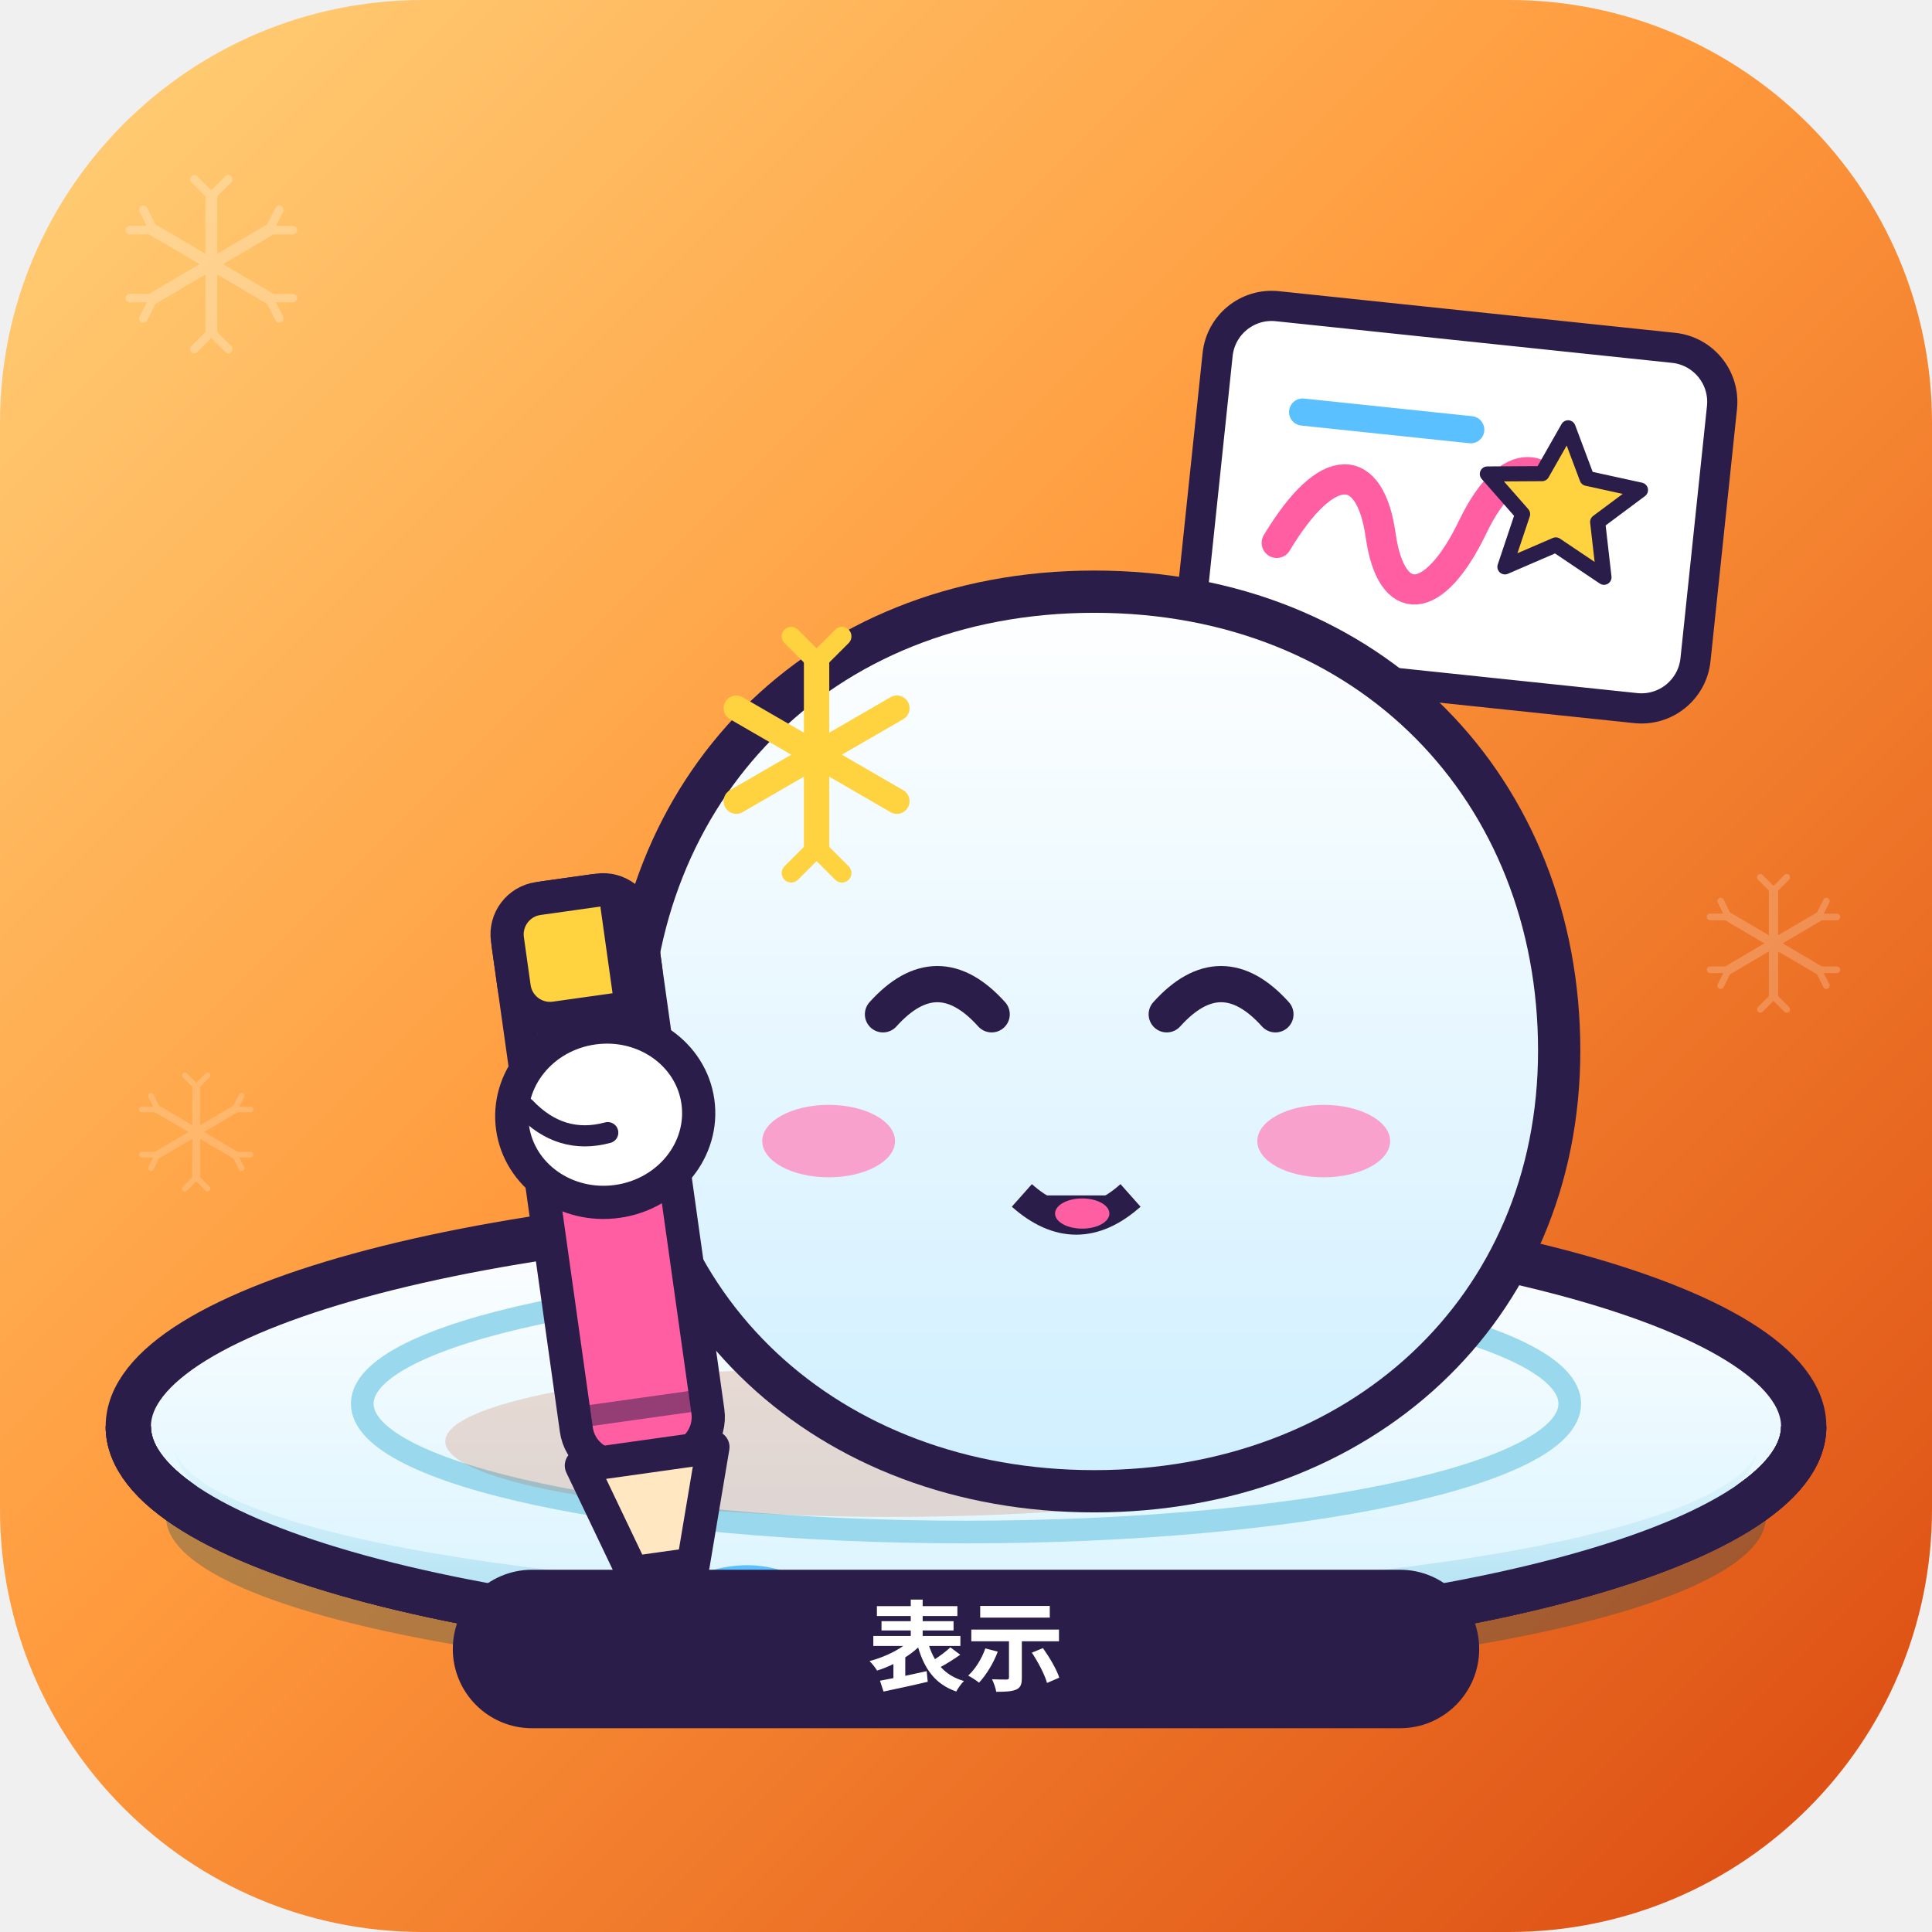
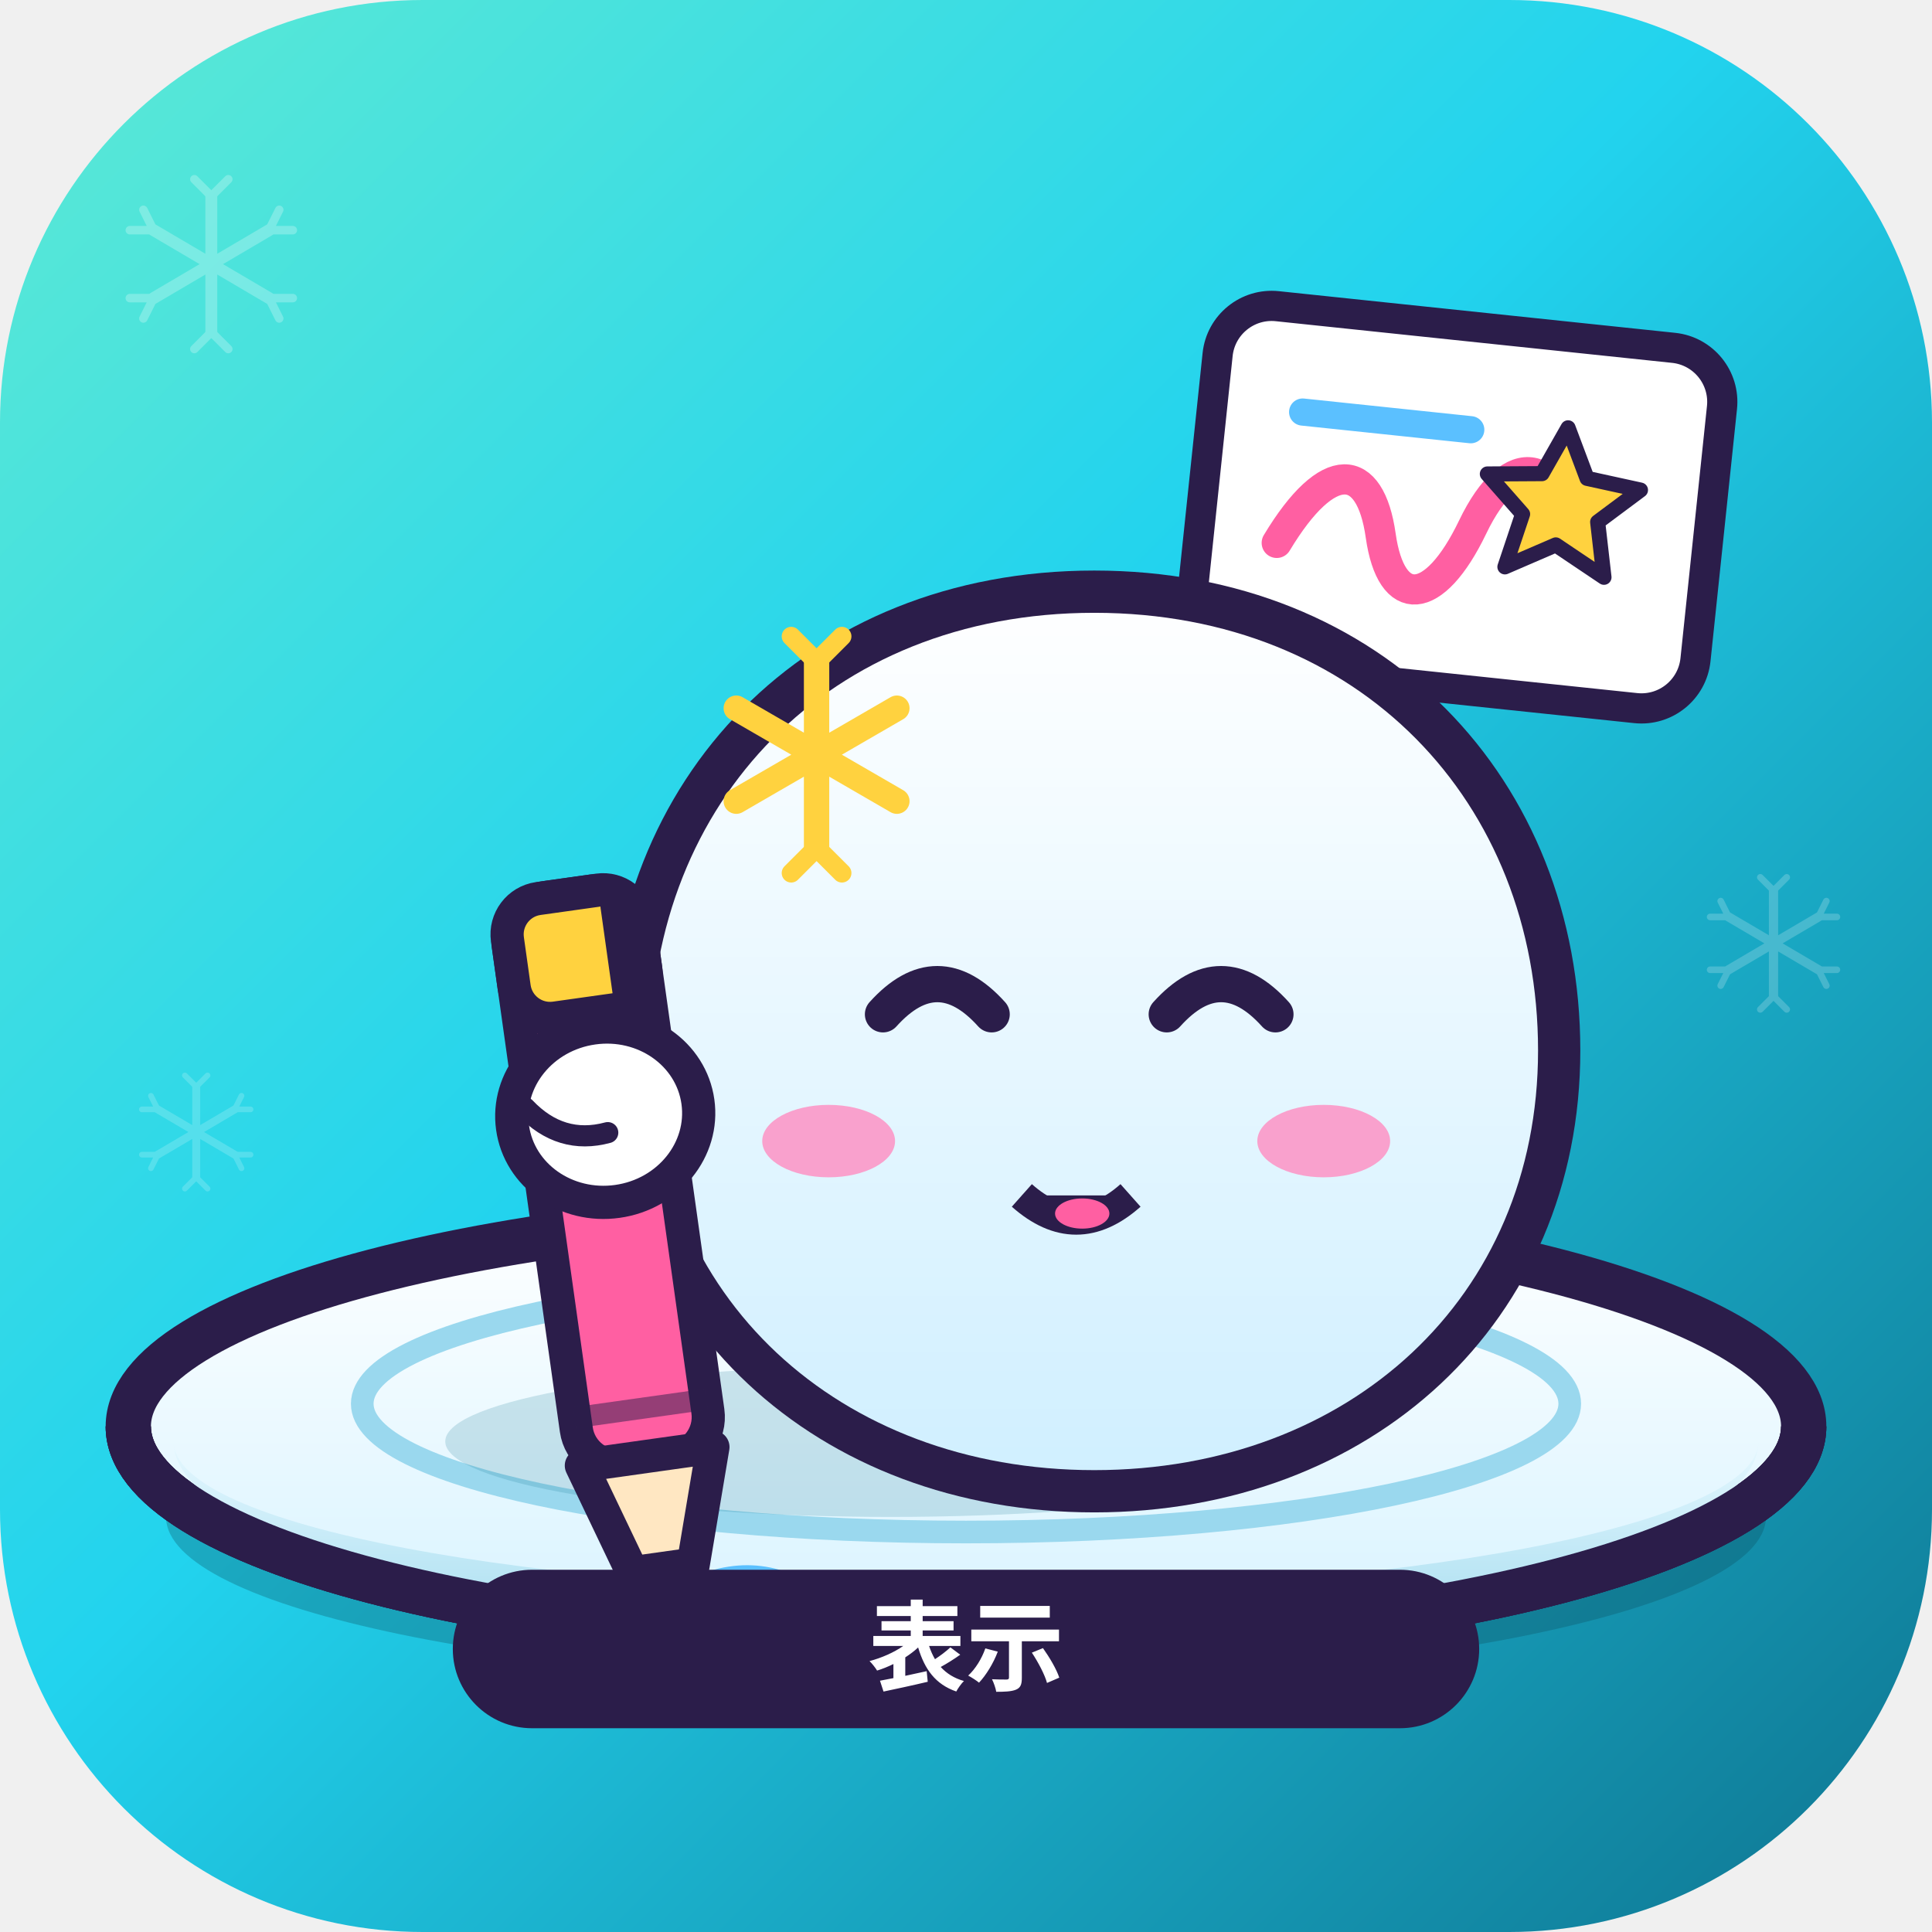
<svg xmlns="http://www.w3.org/2000/svg" viewBox="0 0 512 512">
  <defs>
    <linearGradient id="face" x1="0" y1="0" x2="0" y2="1">
      <stop offset="0" stop-color="#ffffff" />
      <stop offset="1" stop-color="#cfefff" />
    </linearGradient>
    <linearGradient id="bgc" x1="0" y1="0" x2="1" y2="1">
-       <stop offset="0" stop-color="#ffd27a" />
-       <stop offset=".45" stop-color="#ff9a3d" />
-       <stop offset="1" stop-color="#d9480f" />
+       <stop offset="0" stop-color="#5eead4" />
+       <stop offset=".45" stop-color="#22d3ee" />
+       <stop offset="1" stop-color="#0e7490" />
    </linearGradient>
    <linearGradient id="plate" x1="0" y1="0" x2="0" y2="1">
      <stop offset="0" stop-color="#ffffff" />
      <stop offset="1" stop-color="#d7f3ff" />
    </linearGradient>
    <linearGradient id="rim" x1="0" y1="0" x2="0" y2="1">
      <stop offset="0" stop-color="#e6f8ff" />
      <stop offset="1" stop-color="#a9def0" />
    </linearGradient>
    <g id="flake" stroke="#ffffff" stroke-linecap="round" fill="none">
      <path d="M0-20V20M-17-10L17 10M-17 10L17-10" stroke-width="3.5" />
      <path d="M0-20l-5-5M0-20l5-5M0 20l-5 5M0 20l5 5M-17-10l-7 0M-17-10l-3-6M17 10l7 0M17 10l3 6M-17 10l-7 0M-17 10l-3 6M17-10l7 0M17-10l3-6" stroke-width="2.5" />
    </g>
    <clipPath id="clip">
      <rect width="512" height="512" rx="112" />
    </clipPath>
  </defs>
  <rect width="512" height="512" rx="112" fill="url(#bgc)" />
  <g clip-path="url(#clip)">
    <use href="#flake" transform="translate(56 70) scale(.9)" opacity=".25" />
    <use href="#flake" transform="translate(470 250) scale(.7)" opacity=".2" />
    <use href="#flake" transform="translate(52 300) scale(.6)" opacity=".18" />
  </g>
  <g transform="translate(0 -36)">
    <ellipse cx="256" cy="438" rx="212" ry="44" fill="#0b4a5c" opacity=".3" />
    <ellipse cx="256" cy="414" rx="222" ry="58" fill="url(#plate)" stroke="#2b1d4a" stroke-width="12" />
    <ellipse cx="256" cy="408" rx="160" ry="34" fill="none" stroke="#9ad8ee" stroke-width="6" />
-     <ellipse cx="236" cy="418" rx="118" ry="20" fill="#c2410c" opacity=".18" />
+     <ellipse cx="236" cy="418" rx="118" ry="20" fill="#0e7490" opacity=".18" />
    <g transform="translate(74 84) scale(.8)">
      <g transform="translate(306 48) rotate(6 84 60)">
        <rect x="0" y="0" width="168" height="120" rx="18" fill="#ffffff" stroke="#2b1d4a" stroke-width="10" />
        <path d="M26 78c14-30 28-30 34-6s20 22 30-6 26-26 34 2" fill="none" stroke="#ff5fa2" stroke-width="10" stroke-linecap="round" stroke-linejoin="round" />
        <path d="M30 34h56" stroke="#5bc0ff" stroke-width="9" stroke-linecap="round" />
        <path d="M118 30l8 16 18 2-13 12 4 18-17-9-16 9 4-18-13-12 18-2z" fill="#ffd23f" stroke="#2b1d4a" stroke-width="5" stroke-linejoin="round" />
      </g>
      <g transform="translate(50 0)">
        <path d="M220 136c92 0 154 66 154 152s-66 146-154 146S66 374 66 288 128 136 220 136z" fill="url(#face)" stroke="#2b1d4a" stroke-width="14" />
        <g transform="translate(128 190) scale(.7)" stroke="#ffd23f" stroke-width="12" stroke-linecap="round">
          <path d="M0-44V44M-38-22L38 22M-38 22L38-22" />
          <path d="M0-44l-12-12M0-44l12-12M0 44l-12 12M0 44l12 12" stroke-width="9" />
        </g>
        <path d="M150 276q18-20 36 0" fill="none" stroke="#2b1d4a" stroke-width="12" stroke-linecap="round" />
        <path d="M244 276q18-20 36 0" fill="none" stroke="#2b1d4a" stroke-width="12" stroke-linecap="round" />
        <ellipse cx="132" cy="318" rx="22" ry="12" fill="#ff8cc0" opacity=".8" />
        <ellipse cx="296" cy="318" rx="22" ry="12" fill="#ff8cc0" opacity=".8" />
        <path d="M196 336q18 16 36 0" fill="#2b1d4a" stroke="#2b1d4a" stroke-width="10" stroke-linejoin="round" />
        <ellipse cx="216" cy="342" rx="9" ry="5" fill="#ff5fa2" />
      </g>
      <g transform="translate(128 466) rotate(-8) scale(1.0)">
        <rect x="-22" y="-232" width="44" height="190" rx="14" fill="#ff5fa2" stroke="#2b1d4a" stroke-width="11" />
        <rect x="-22" y="-232" width="44" height="40" rx="12" fill="#ffd23f" stroke="#2b1d4a" stroke-width="11" />
        <path d="M14 -226v62" stroke="#2b1d4a" stroke-width="8" stroke-linecap="round" />
        <path d="M-22 -60h44" stroke="#2b1d4a" stroke-width="7" opacity=".5" />
        <path d="M-22 -44h44L10 -6Q0 4 -10 -6z" fill="#ffe7c2" stroke="#2b1d4a" stroke-width="11" stroke-linejoin="round" />
        <path d="M-7 -12L0 2 7 -12z" fill="#2b1d4a" />
        <ellipse cx="2" cy="-158" rx="31" ry="29" fill="#ffffff" stroke="#2b1d4a" stroke-width="11" />
        <path d="M-24 -164q10 14 26 12" fill="none" stroke="#2b1d4a" stroke-width="7" stroke-linecap="round" />
      </g>
      <path d="M132 470q24-14 44 0t40-2" fill="none" stroke="#5bc0ff" stroke-width="9" stroke-linecap="round" />
    </g>
    <path d="M34 414a222 58 0 0 0 444 0" fill="none" stroke="#2b1d4a" stroke-width="12" />
    <path d="M46 418a210 50 0 0 0 420 0l0 0a210 40 0 0 1-420 0z" fill="url(#rim)" />
    <path d="M34 414a222 58 0 0 0 444 0" fill="none" stroke="#2b1d4a" stroke-width="12" />
    <rect x="120" y="452" width="272" height="42" rx="21" fill="#2b1d4a" />
    <text x="256" y="482" text-anchor="middle" font-family="M PLUS Rounded 1c,Noto Sans JP,sans-serif" font-weight="800" font-size="26" fill="#ffffff">表示</text>
  </g>
</svg>
